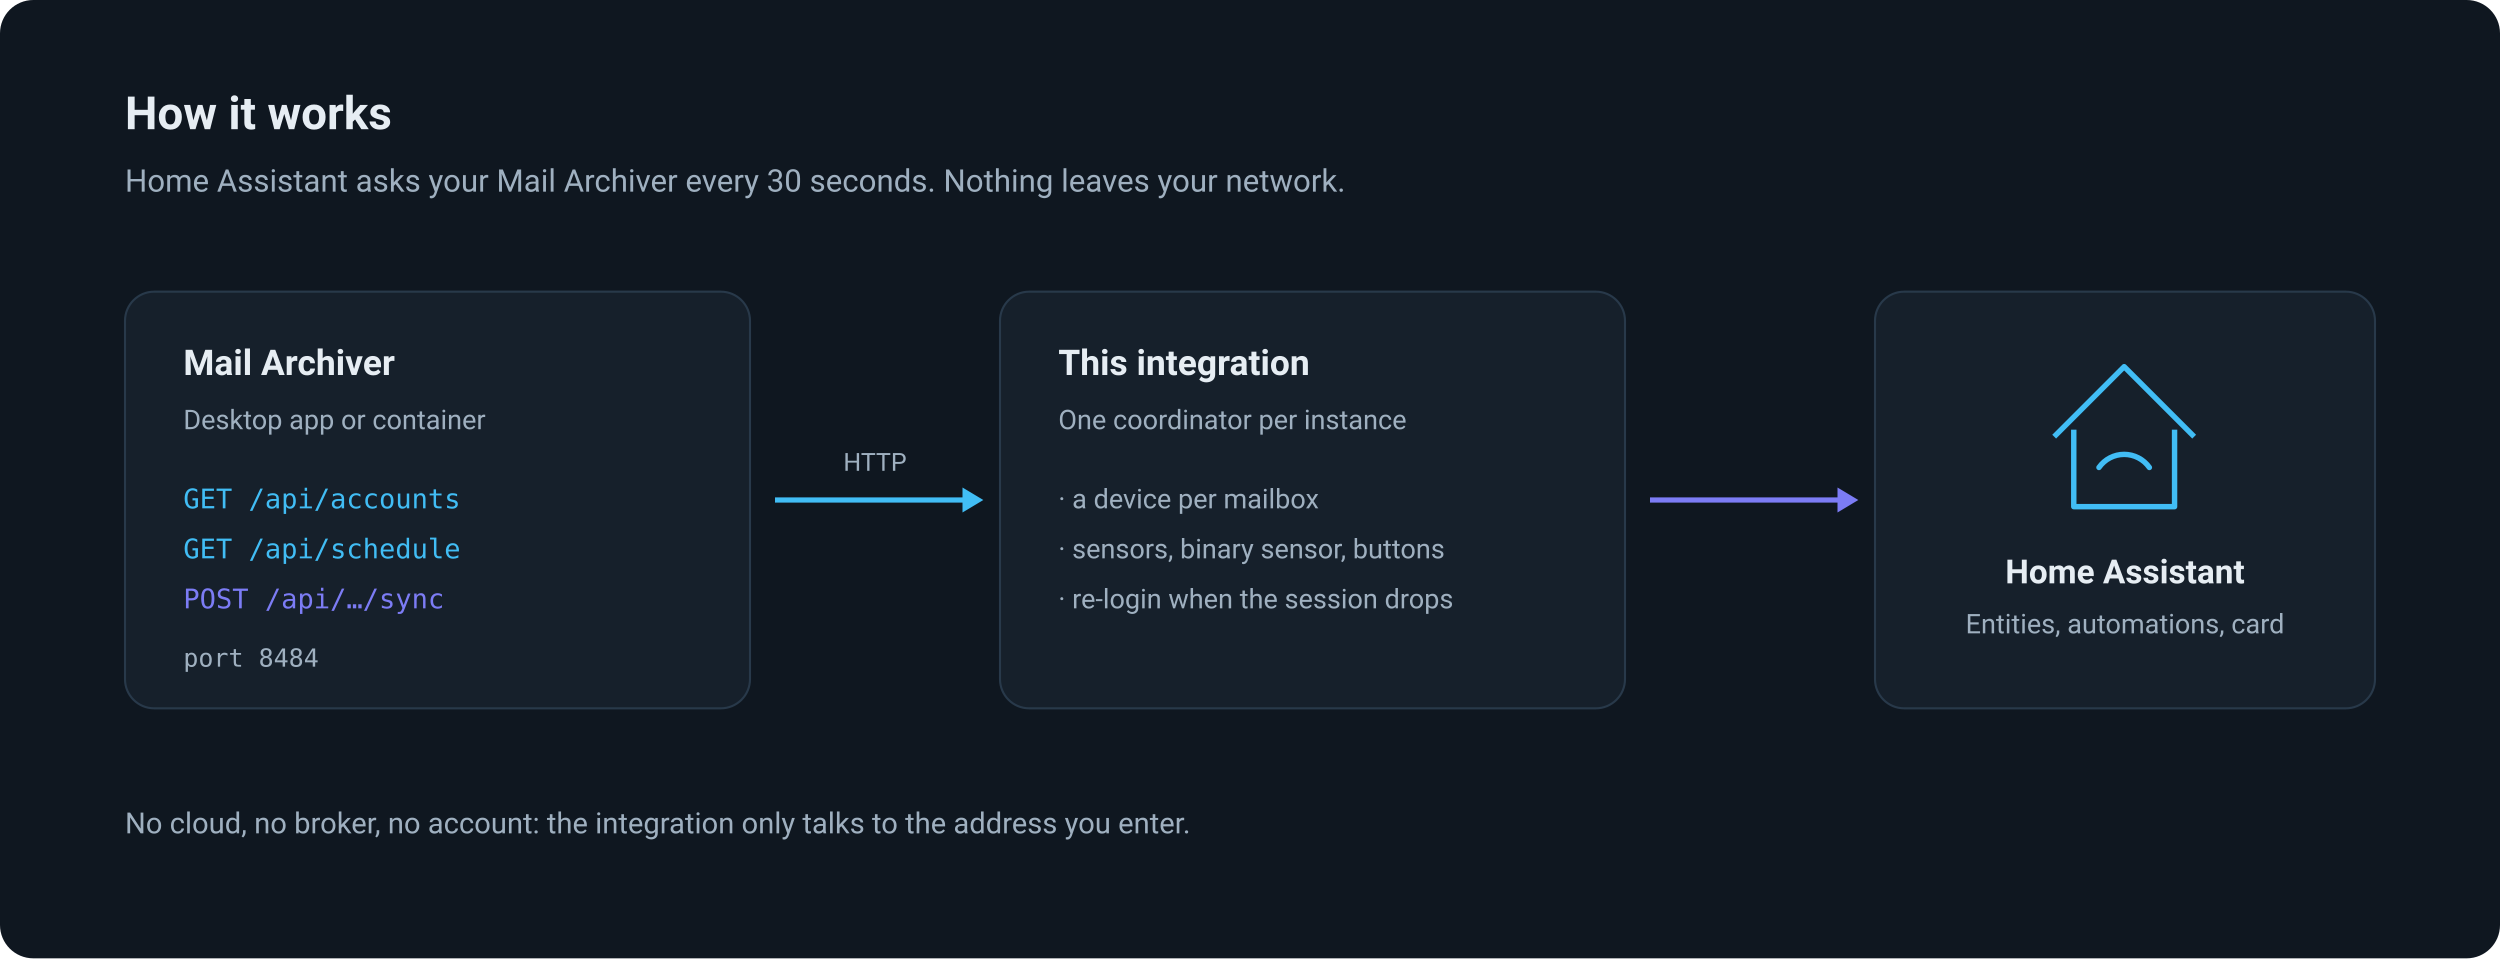
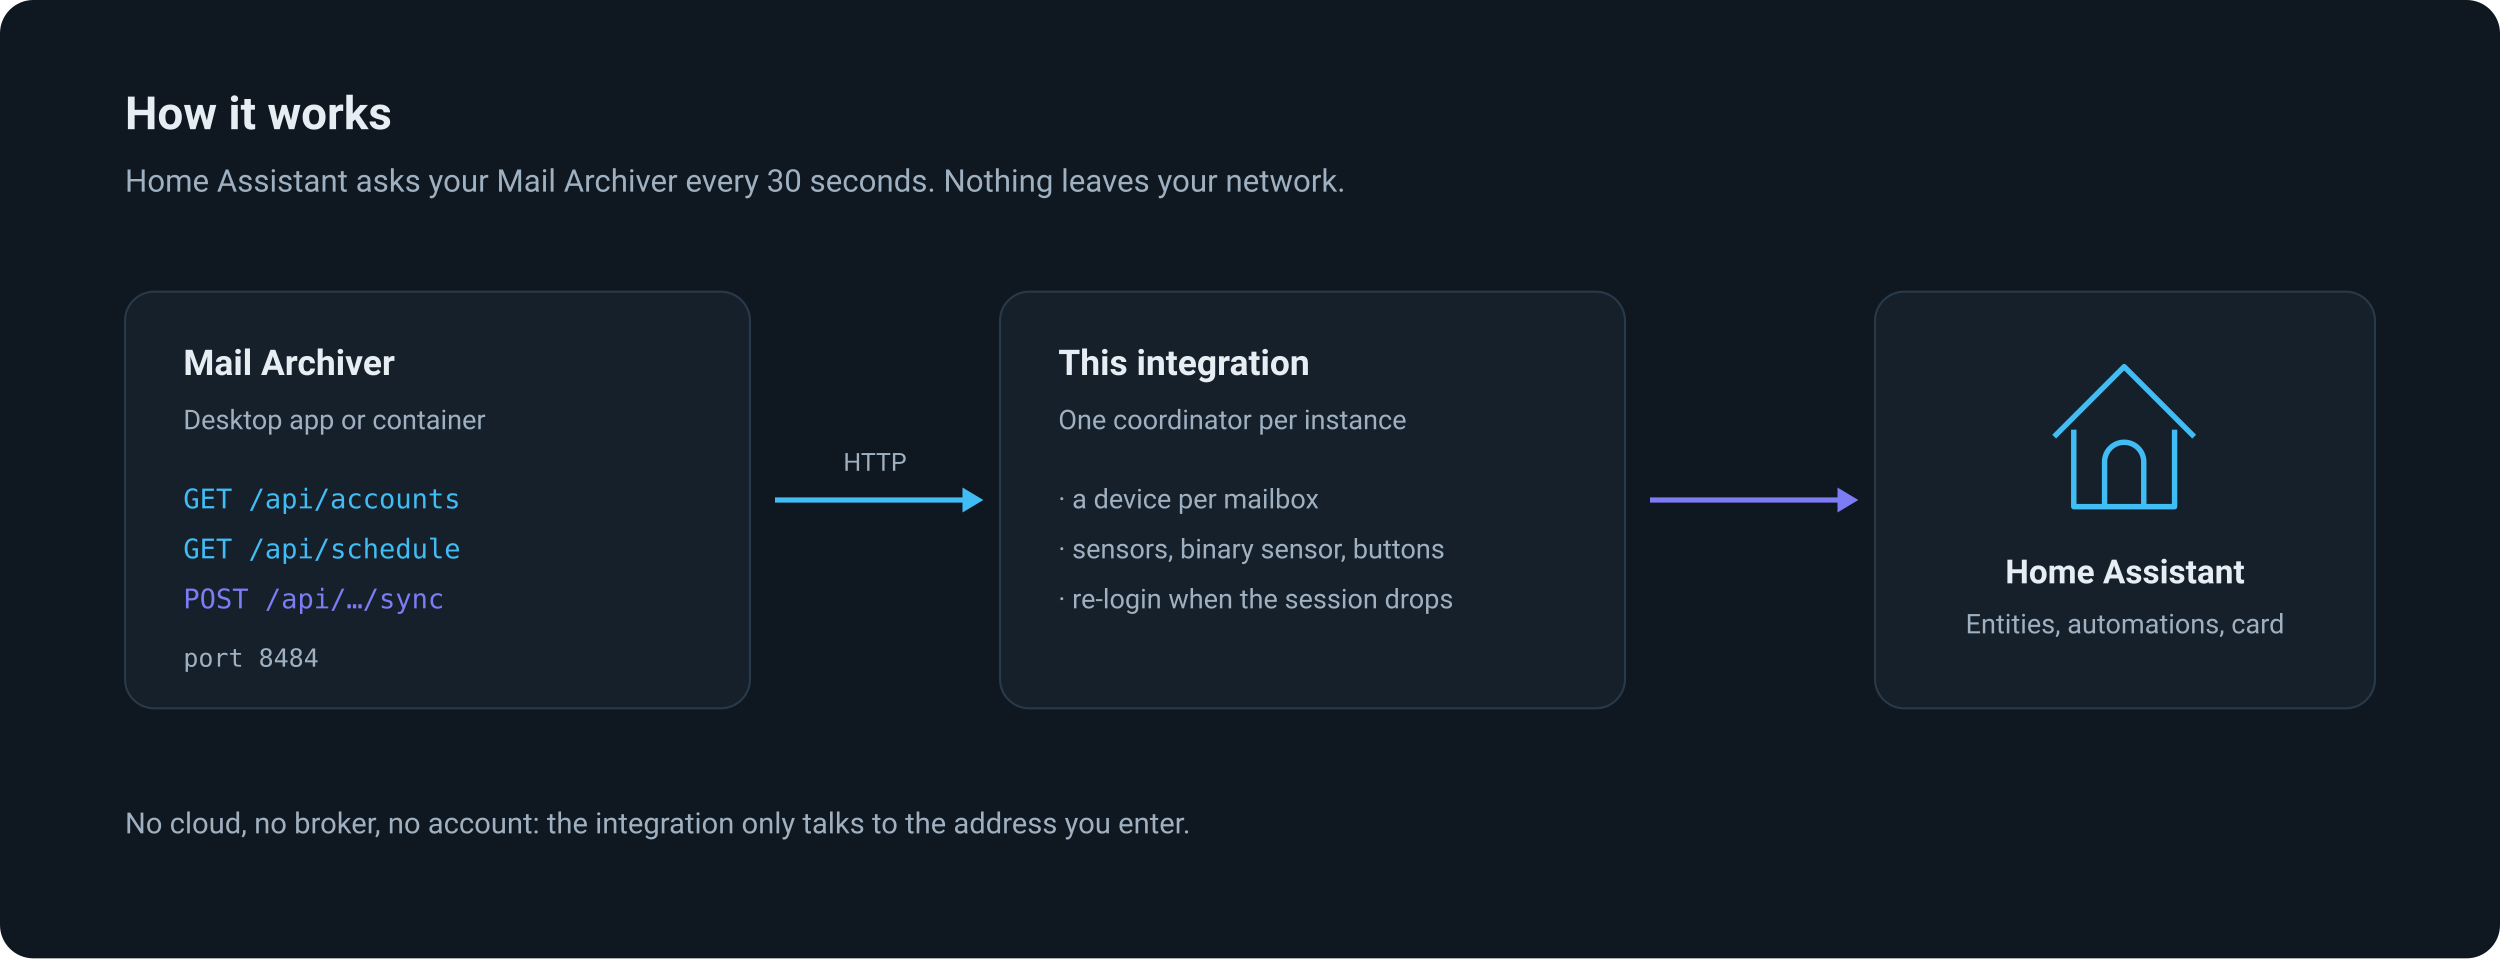
<svg xmlns="http://www.w3.org/2000/svg" viewBox="0 0 1200 460" width="1200" height="460" role="img" aria-label="How the integration talks to Mail Archiver">
  <defs>
    <linearGradient id="accent" x1="0" y1="0" x2="1" y2="1">
      <stop offset="0" stop-color="#41BDF5" />
      <stop offset="1" stop-color="#7C7CF5" />
    </linearGradient>
  </defs>
  <rect width="1200" height="460" rx="16" fill="#0f1720" />
  <g font-family="ui-sans-serif, -apple-system, 'Segoe UI', Roboto, Helvetica, Arial, sans-serif">
    <text x="60" y="62" fill="#e6edf3" font-size="22" font-weight="700">How it works</text>
    <text x="60" y="92" fill="#9fb0c0" font-size="15">Home Assistant asks your Mail Archiver every 30 seconds. Nothing leaves your network.</text>
    <rect x="60" y="140" width="300" height="200" rx="14" fill="#16202b" stroke="#28394a" />
    <text x="88" y="180" fill="#e6edf3" font-size="17" font-weight="600">Mail Archiver</text>
    <text x="88" y="206" fill="#9fb0c0" font-size="13">Desktop app or container</text>
    <text x="88" y="244" fill="#41BDF5" font-size="13" font-family="ui-monospace, SFMono-Regular, Menlo, monospace">GET  /api/accounts</text>
    <text x="88" y="268" fill="#41BDF5" font-size="13" font-family="ui-monospace, SFMono-Regular, Menlo, monospace">GET  /api/schedule</text>
    <text x="88" y="292" fill="#7C7CF5" font-size="13" font-family="ui-monospace, SFMono-Regular, Menlo, monospace">POST /api/…/sync</text>
    <text x="88" y="320" fill="#9fb0c0" font-size="12" font-family="ui-monospace, SFMono-Regular, Menlo, monospace">port 8484</text>
    <path d="M372 240h96" stroke="#41BDF5" stroke-width="2.5" fill="none" marker-end="url(#arrow)" />
    <path d="M462 234l10 6-10 6z" fill="#41BDF5" />
    <text x="420" y="226" fill="#9fb0c0" font-size="12" text-anchor="middle">HTTP</text>
    <rect x="480" y="140" width="300" height="200" rx="14" fill="#16202b" stroke="#28394a" />
    <text x="508" y="180" fill="#e6edf3" font-size="17" font-weight="600">This integration</text>
    <text x="508" y="206" fill="#9fb0c0" font-size="13">One coordinator per instance</text>
    <text x="508" y="244" fill="#9fb0c0" font-size="13">· a device per mailbox</text>
    <text x="508" y="268" fill="#9fb0c0" font-size="13">· sensors, binary sensor, buttons</text>
    <text x="508" y="292" fill="#9fb0c0" font-size="13">· re-login when the session drops</text>
    <path d="M792 240h96" stroke="#7C7CF5" stroke-width="2.5" fill="none" />
    <path d="M882 234l10 6-10 6z" fill="#7C7CF5" />
    <rect x="900" y="140" width="240" height="200" rx="14" fill="#16202b" stroke="#28394a" />
    <g stroke="#41BDF5" stroke-width="2.6" fill="none" stroke-linejoin="round">
      <path d="M986 209.6 1019.6 176 1053.2 209.6" />
      <path d="M995.408 206.24v36.96h48.384v-36.96" />
-       <path d="M1007.504 224.384a14.784 14.784 0 0 1 24.192 0" stroke-linecap="round" />
+       <path d="M1010.192 243.2 v-21.504 a9.408 9.408 0 0 1 18.816 0 v21.504" />
    </g>
    <text x="1020" y="280" fill="#e6edf3" font-size="16" font-weight="600" text-anchor="middle">Home Assistant</text>
    <text x="1020" y="304" fill="#9fb0c0" font-size="13" text-anchor="middle">Entities, automations, card</text>
    <text x="60" y="400" fill="#9fb0c0" font-size="14">No cloud, no broker, no account: the integration only talks to the address you enter.</text>
  </g>
</svg>
